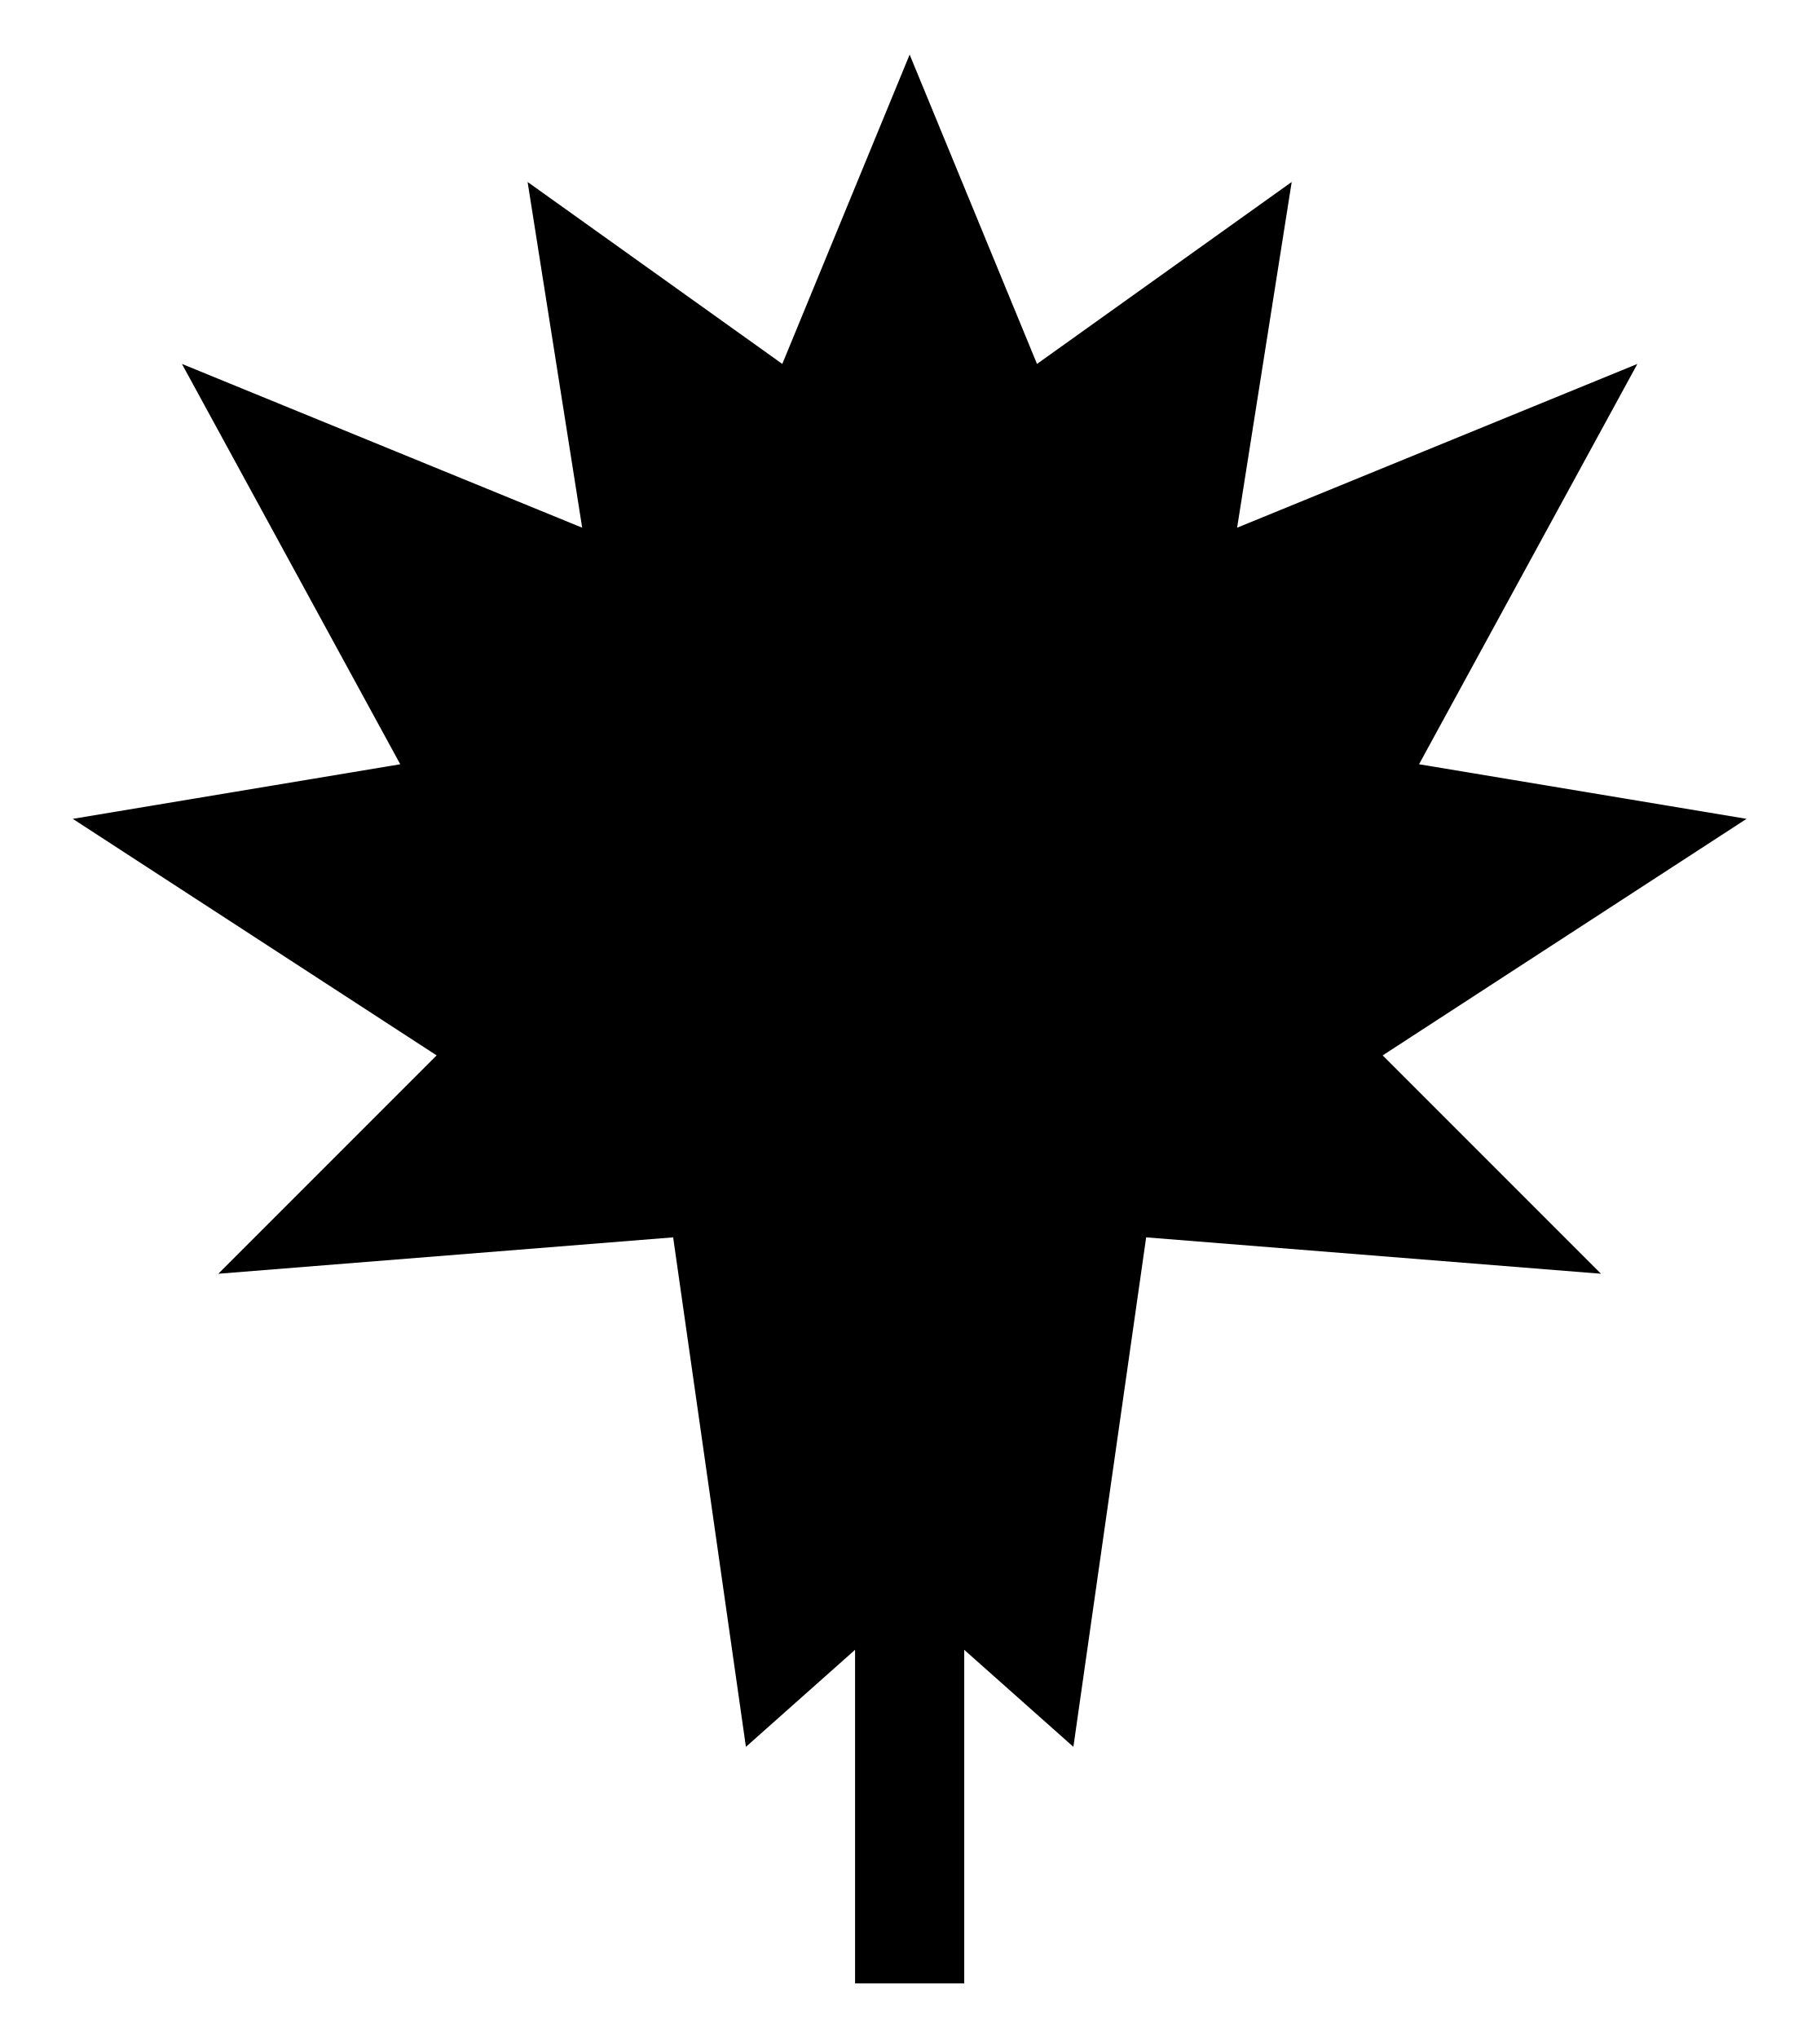
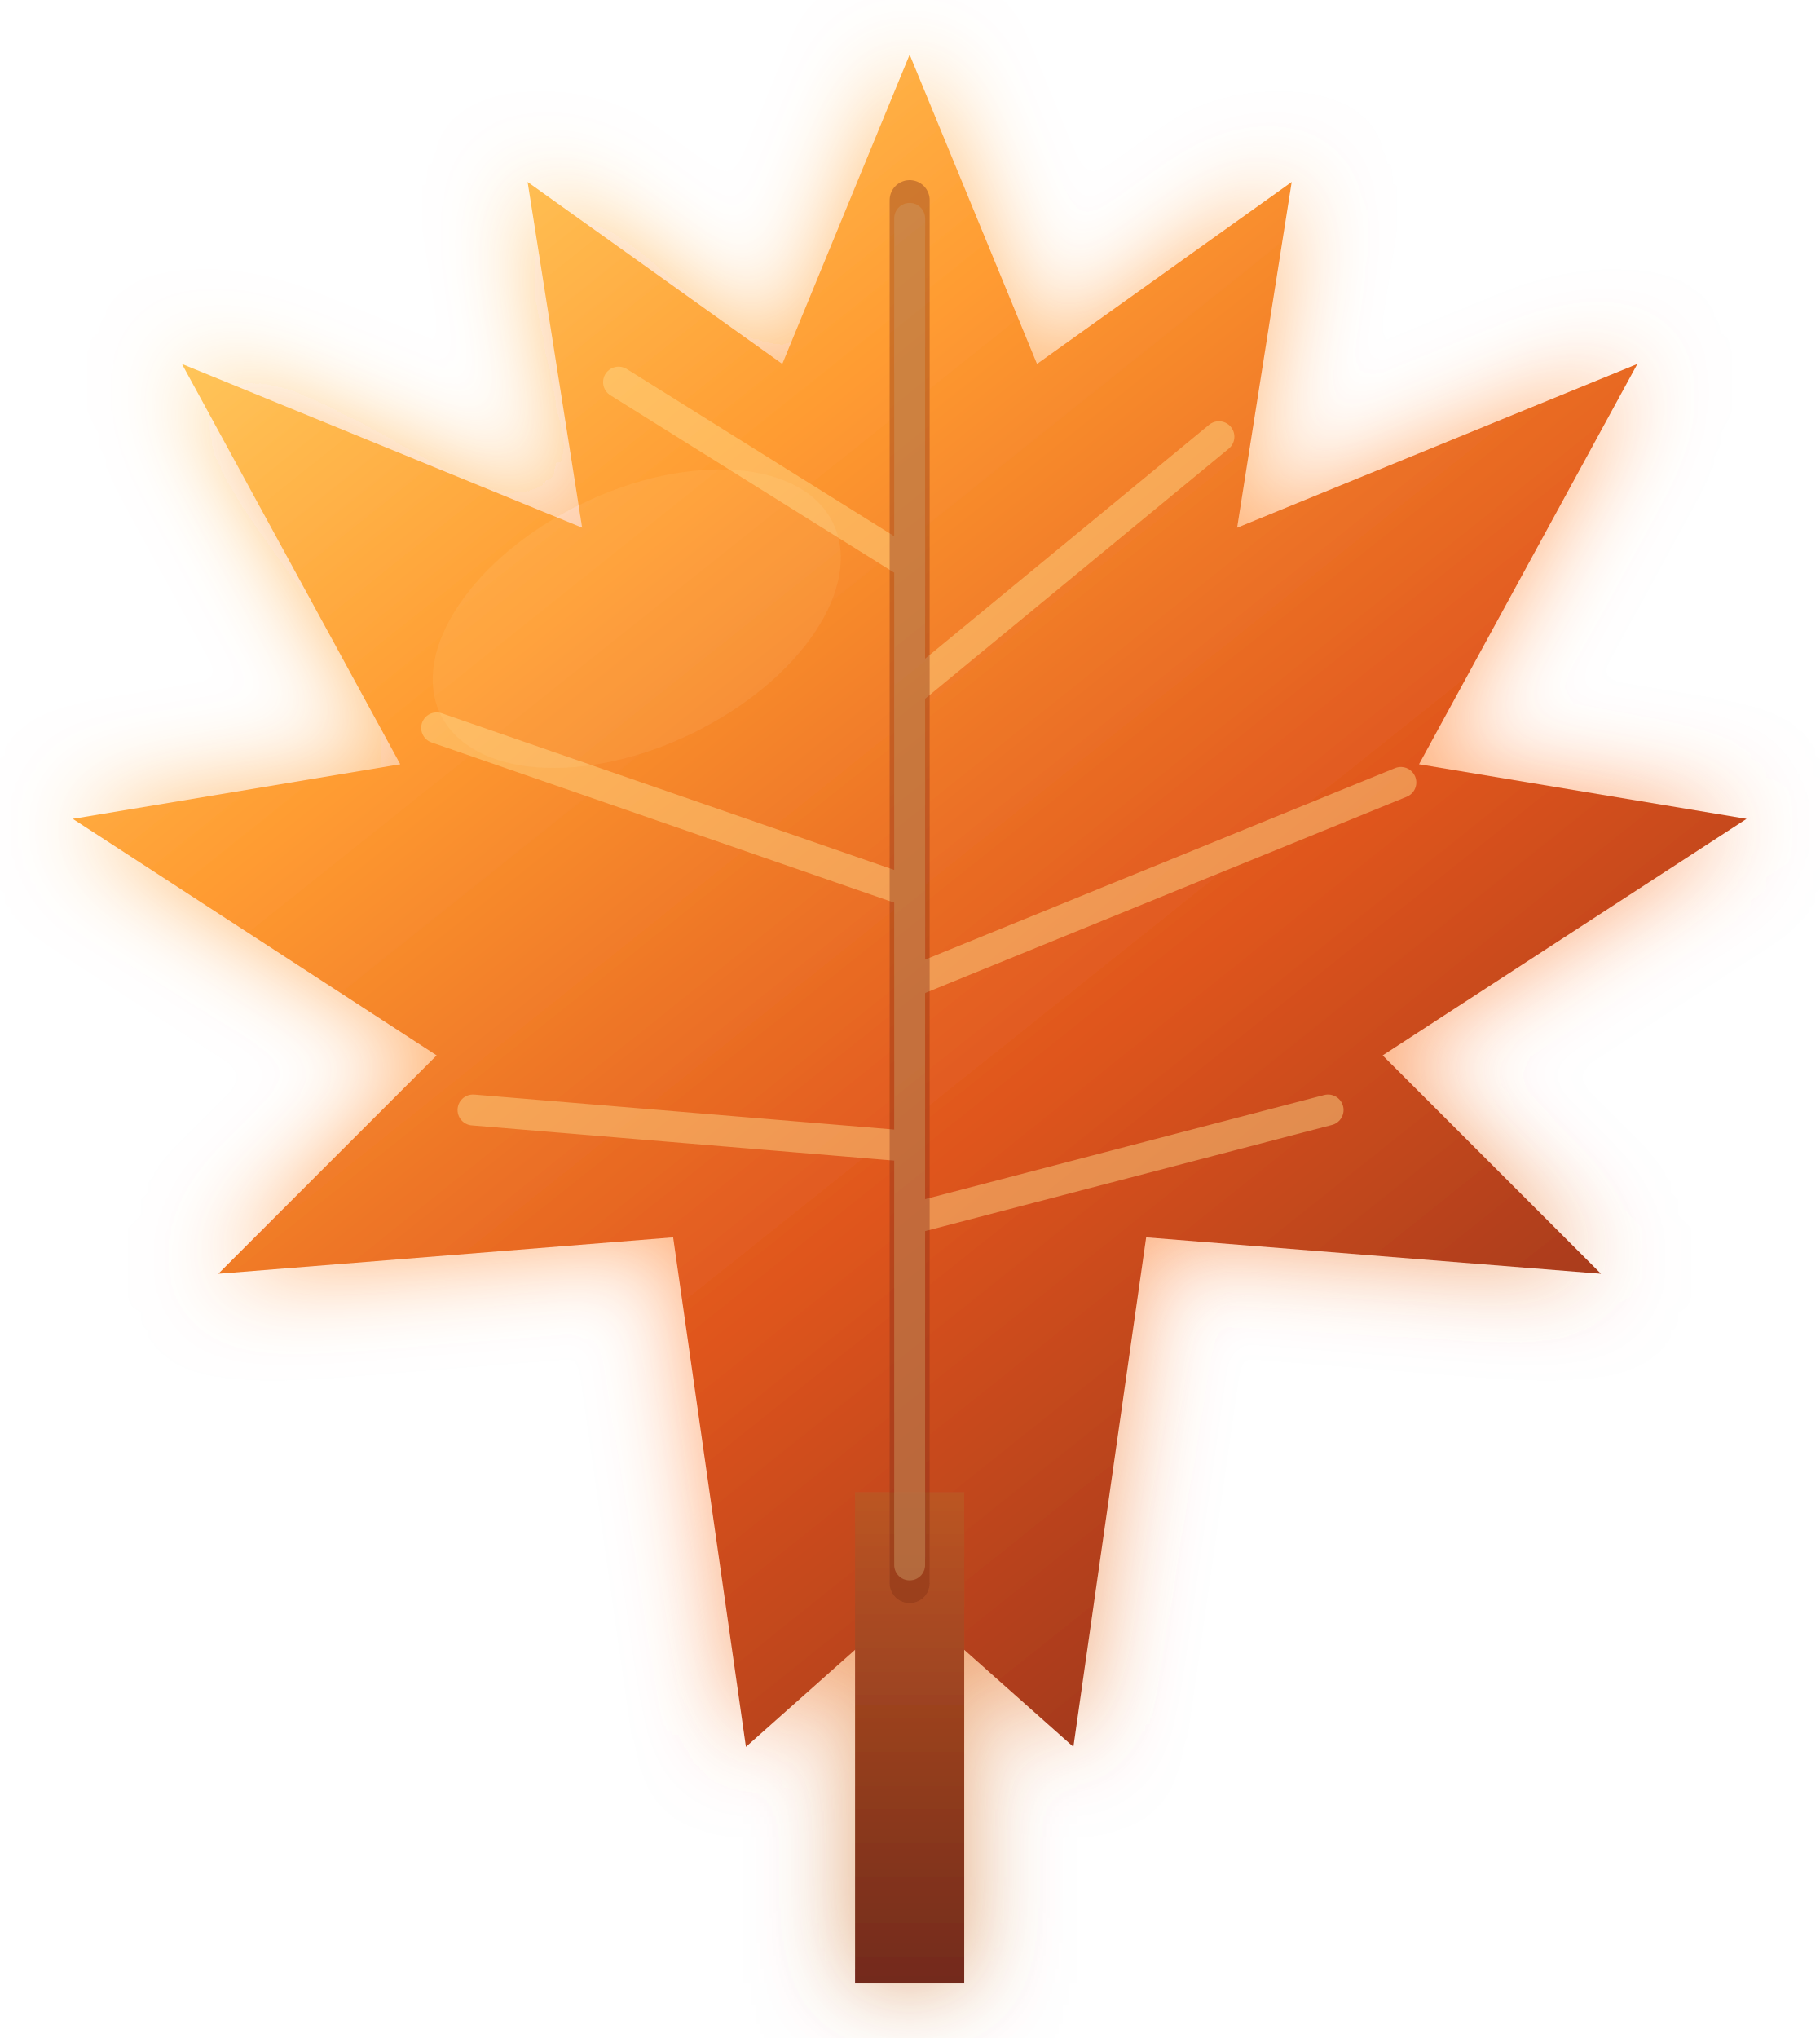
<svg xmlns="http://www.w3.org/2000/svg" viewBox="0 0 100 112">
-   <path fill="#000" d="M50 3 57 20 71 10 68 29 90 20 78 42 96 45 76 58 88 70 63 68 59 96 50 88 41 96 37 68 12 70 24 58 4 45 22 42 10 20 32 29 29 10 43 20 50 3Z" />
-   <path fill="#000" d="M47 82h6v27h-6z" />
+   <defs>
+     <linearGradient id="leaf" x1="15" y1="8" x2="82" y2="92" gradientUnits="userSpaceOnUse">
+       <stop offset="0" stop-color="#ffd064" />
+       <stop offset=".28" stop-color="#ff9b31" />
+       <stop offset=".62" stop-color="#df551e" />
+       <stop offset="1" stop-color="#8f2f18" />
+     </linearGradient>
+     <linearGradient id="stem" x1="50" y1="79" x2="50" y2="111" gradientUnits="userSpaceOnUse">
+       <stop stop-color="#c45a25" />
+       <stop offset="1" stop-color="#6d2719" />
+     </linearGradient>
+     <filter id="glow" x="-35%" y="-35%" width="170%" height="170%">
+       <feGaussianBlur stdDeviation="2.6" result="b" />
+       <feColorMatrix in="b" type="matrix" values="1 0 0 0 .35 0 .45 0 0 .08 0 0 .15 0 0 0 0 0 .55 0" />
+       <feMerge>
+         <feMergeNode />
+         <feMergeNode in="SourceGraphic" />
+       </feMerge>
+     </filter>
+   </defs>
+   <g filter="url(#glow)">
+     <path fill="url(#leaf)" d="M50 3 57 20 71 10 68 29 90 20 78 42 96 45 76 58 88 70 63 68 59 96 50 88 41 96 37 68 12 70 24 58 4 45 22 42 10 20 32 29 29 10 43 20 50 3Z" />
+     <path fill="url(#stem)" d="M47 82h6v27h-6z" />
+     <path d="M50 12v74M50 31 34 21M50 38 67 24M50 49 24 40M50 54 77 43M50 63 26 61M50 67 73 61" fill="none" stroke="#ffd98b" stroke-opacity=".46" stroke-width="1.7" stroke-linecap="round" />
+     <path d="M50 11v76" fill="none" stroke="#7f2e18" stroke-opacity=".38" stroke-width="2.2" stroke-linecap="round" />
+     <ellipse cx="35" cy="34" rx="12" ry="7" fill="#fff4c8" opacity=".08" transform="rotate(-26 35 34)" />
+   </g>
</svg>
